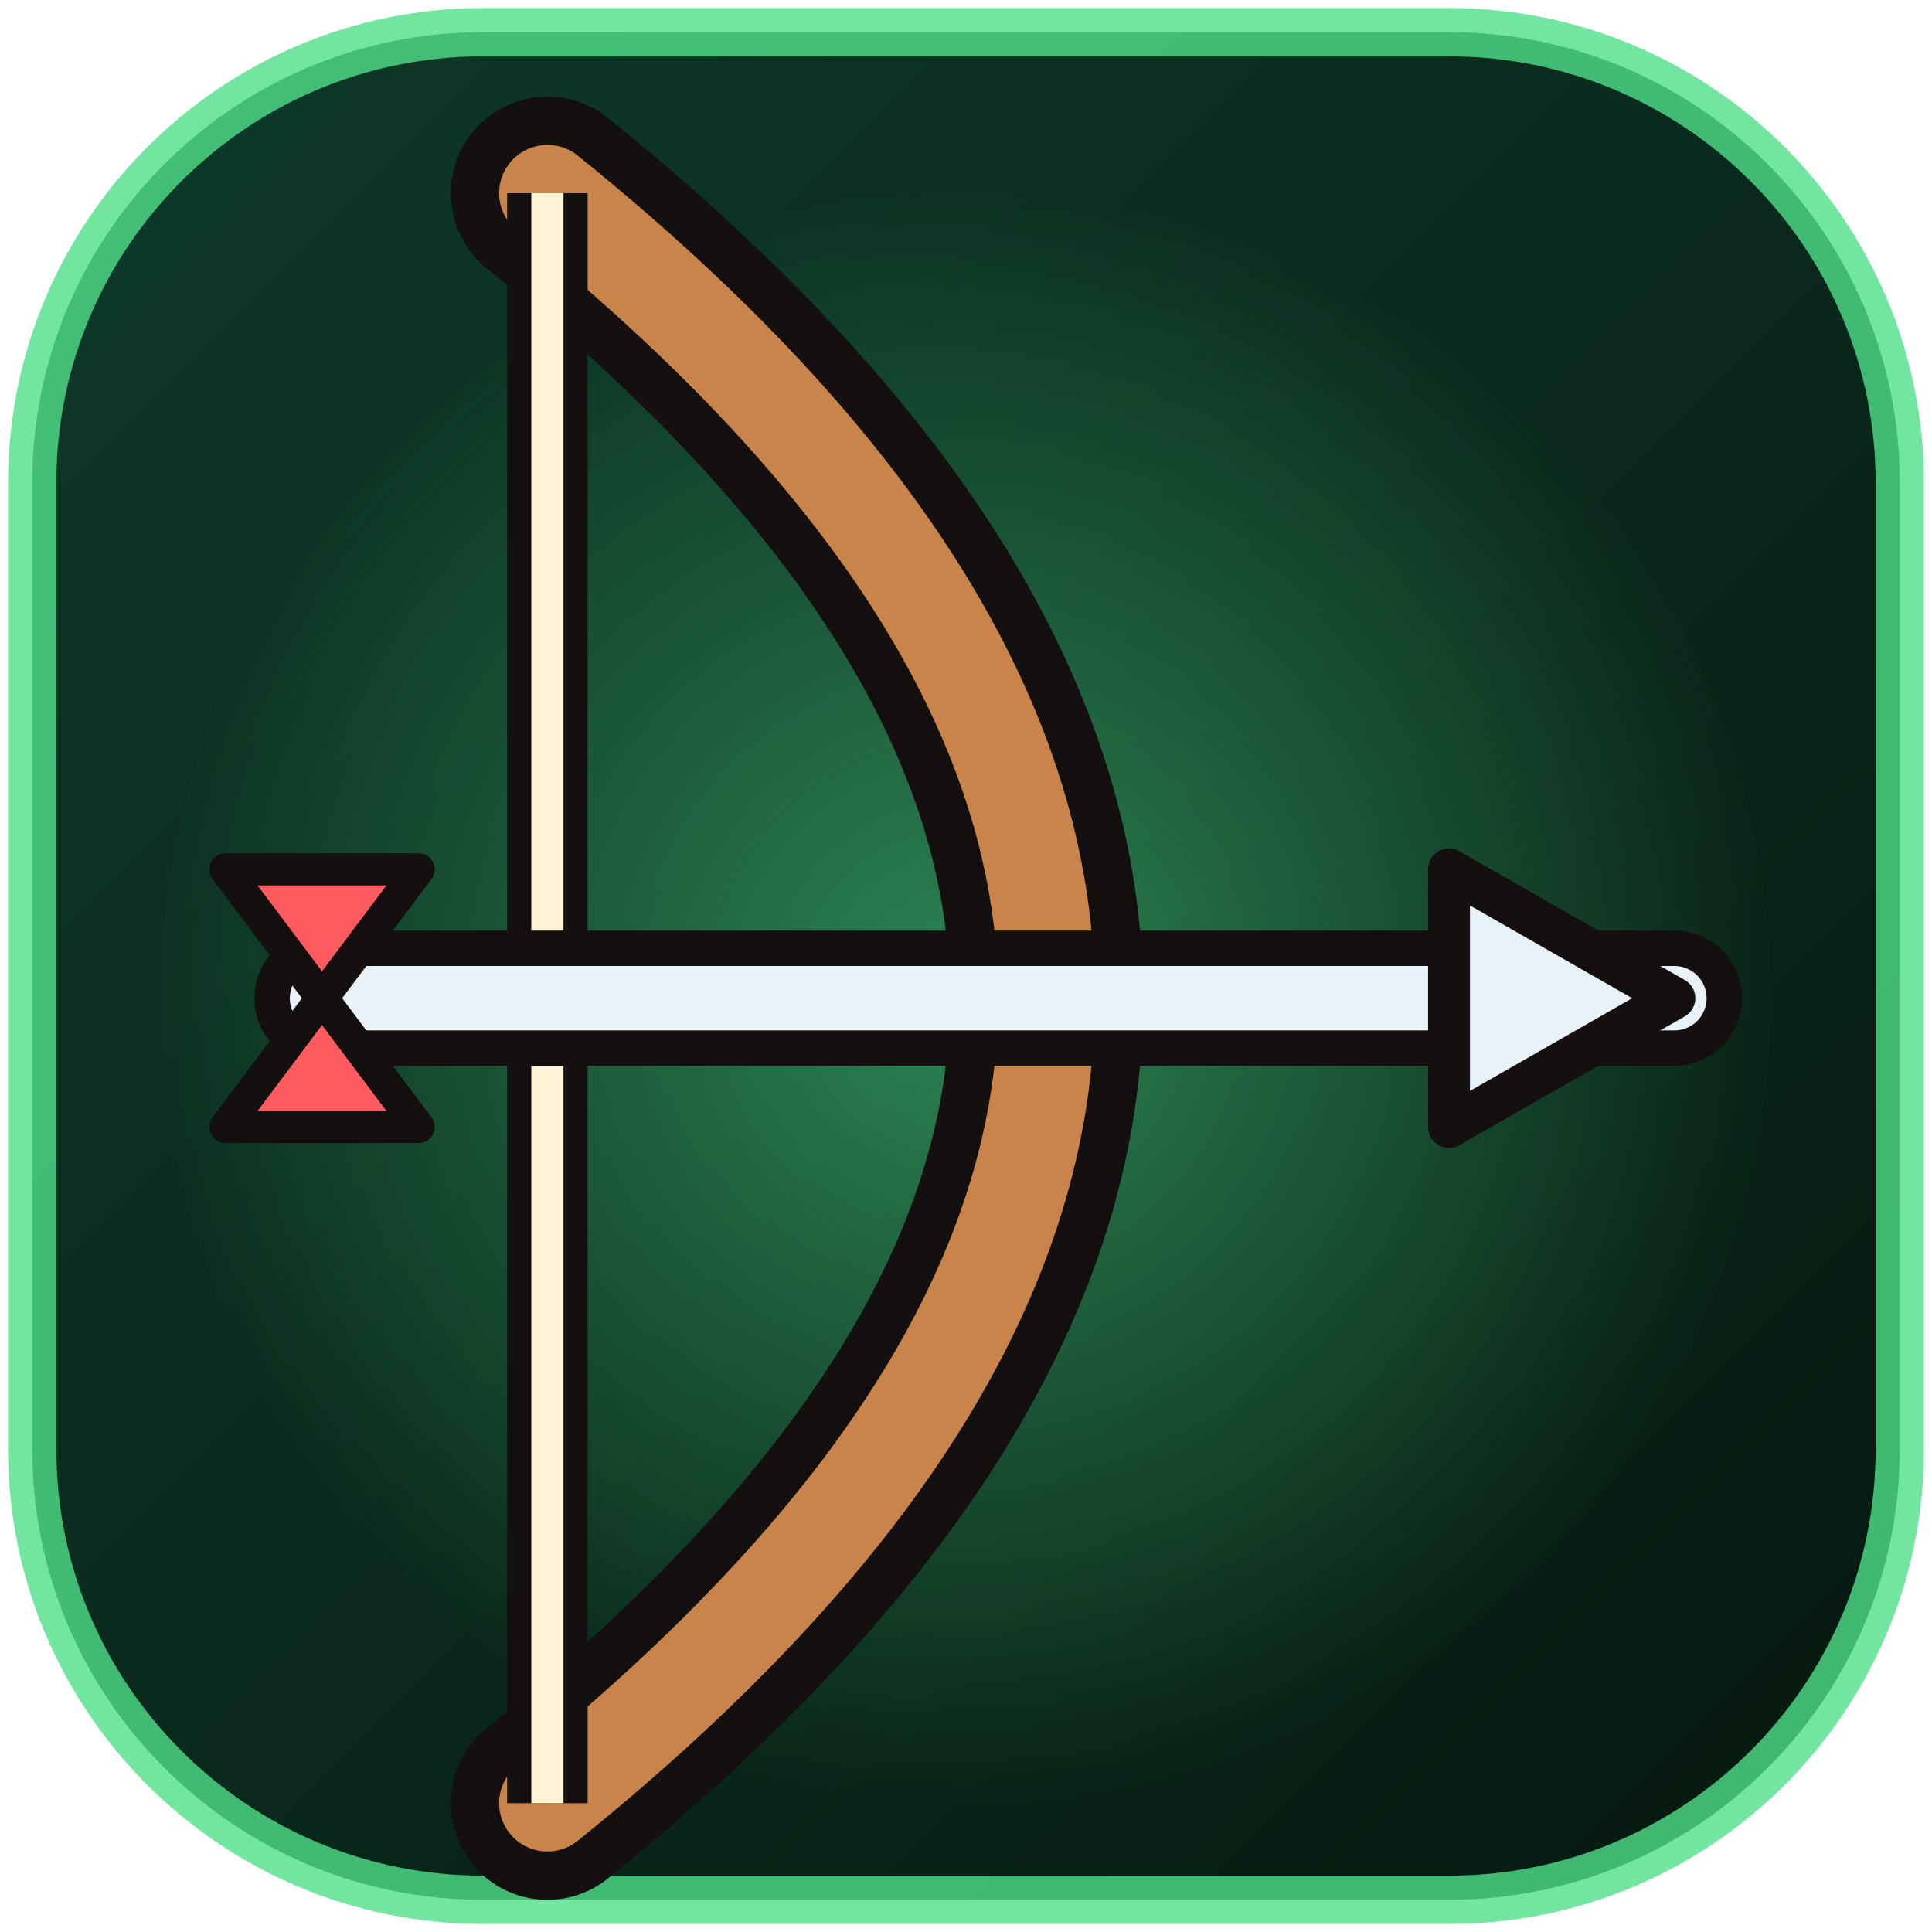
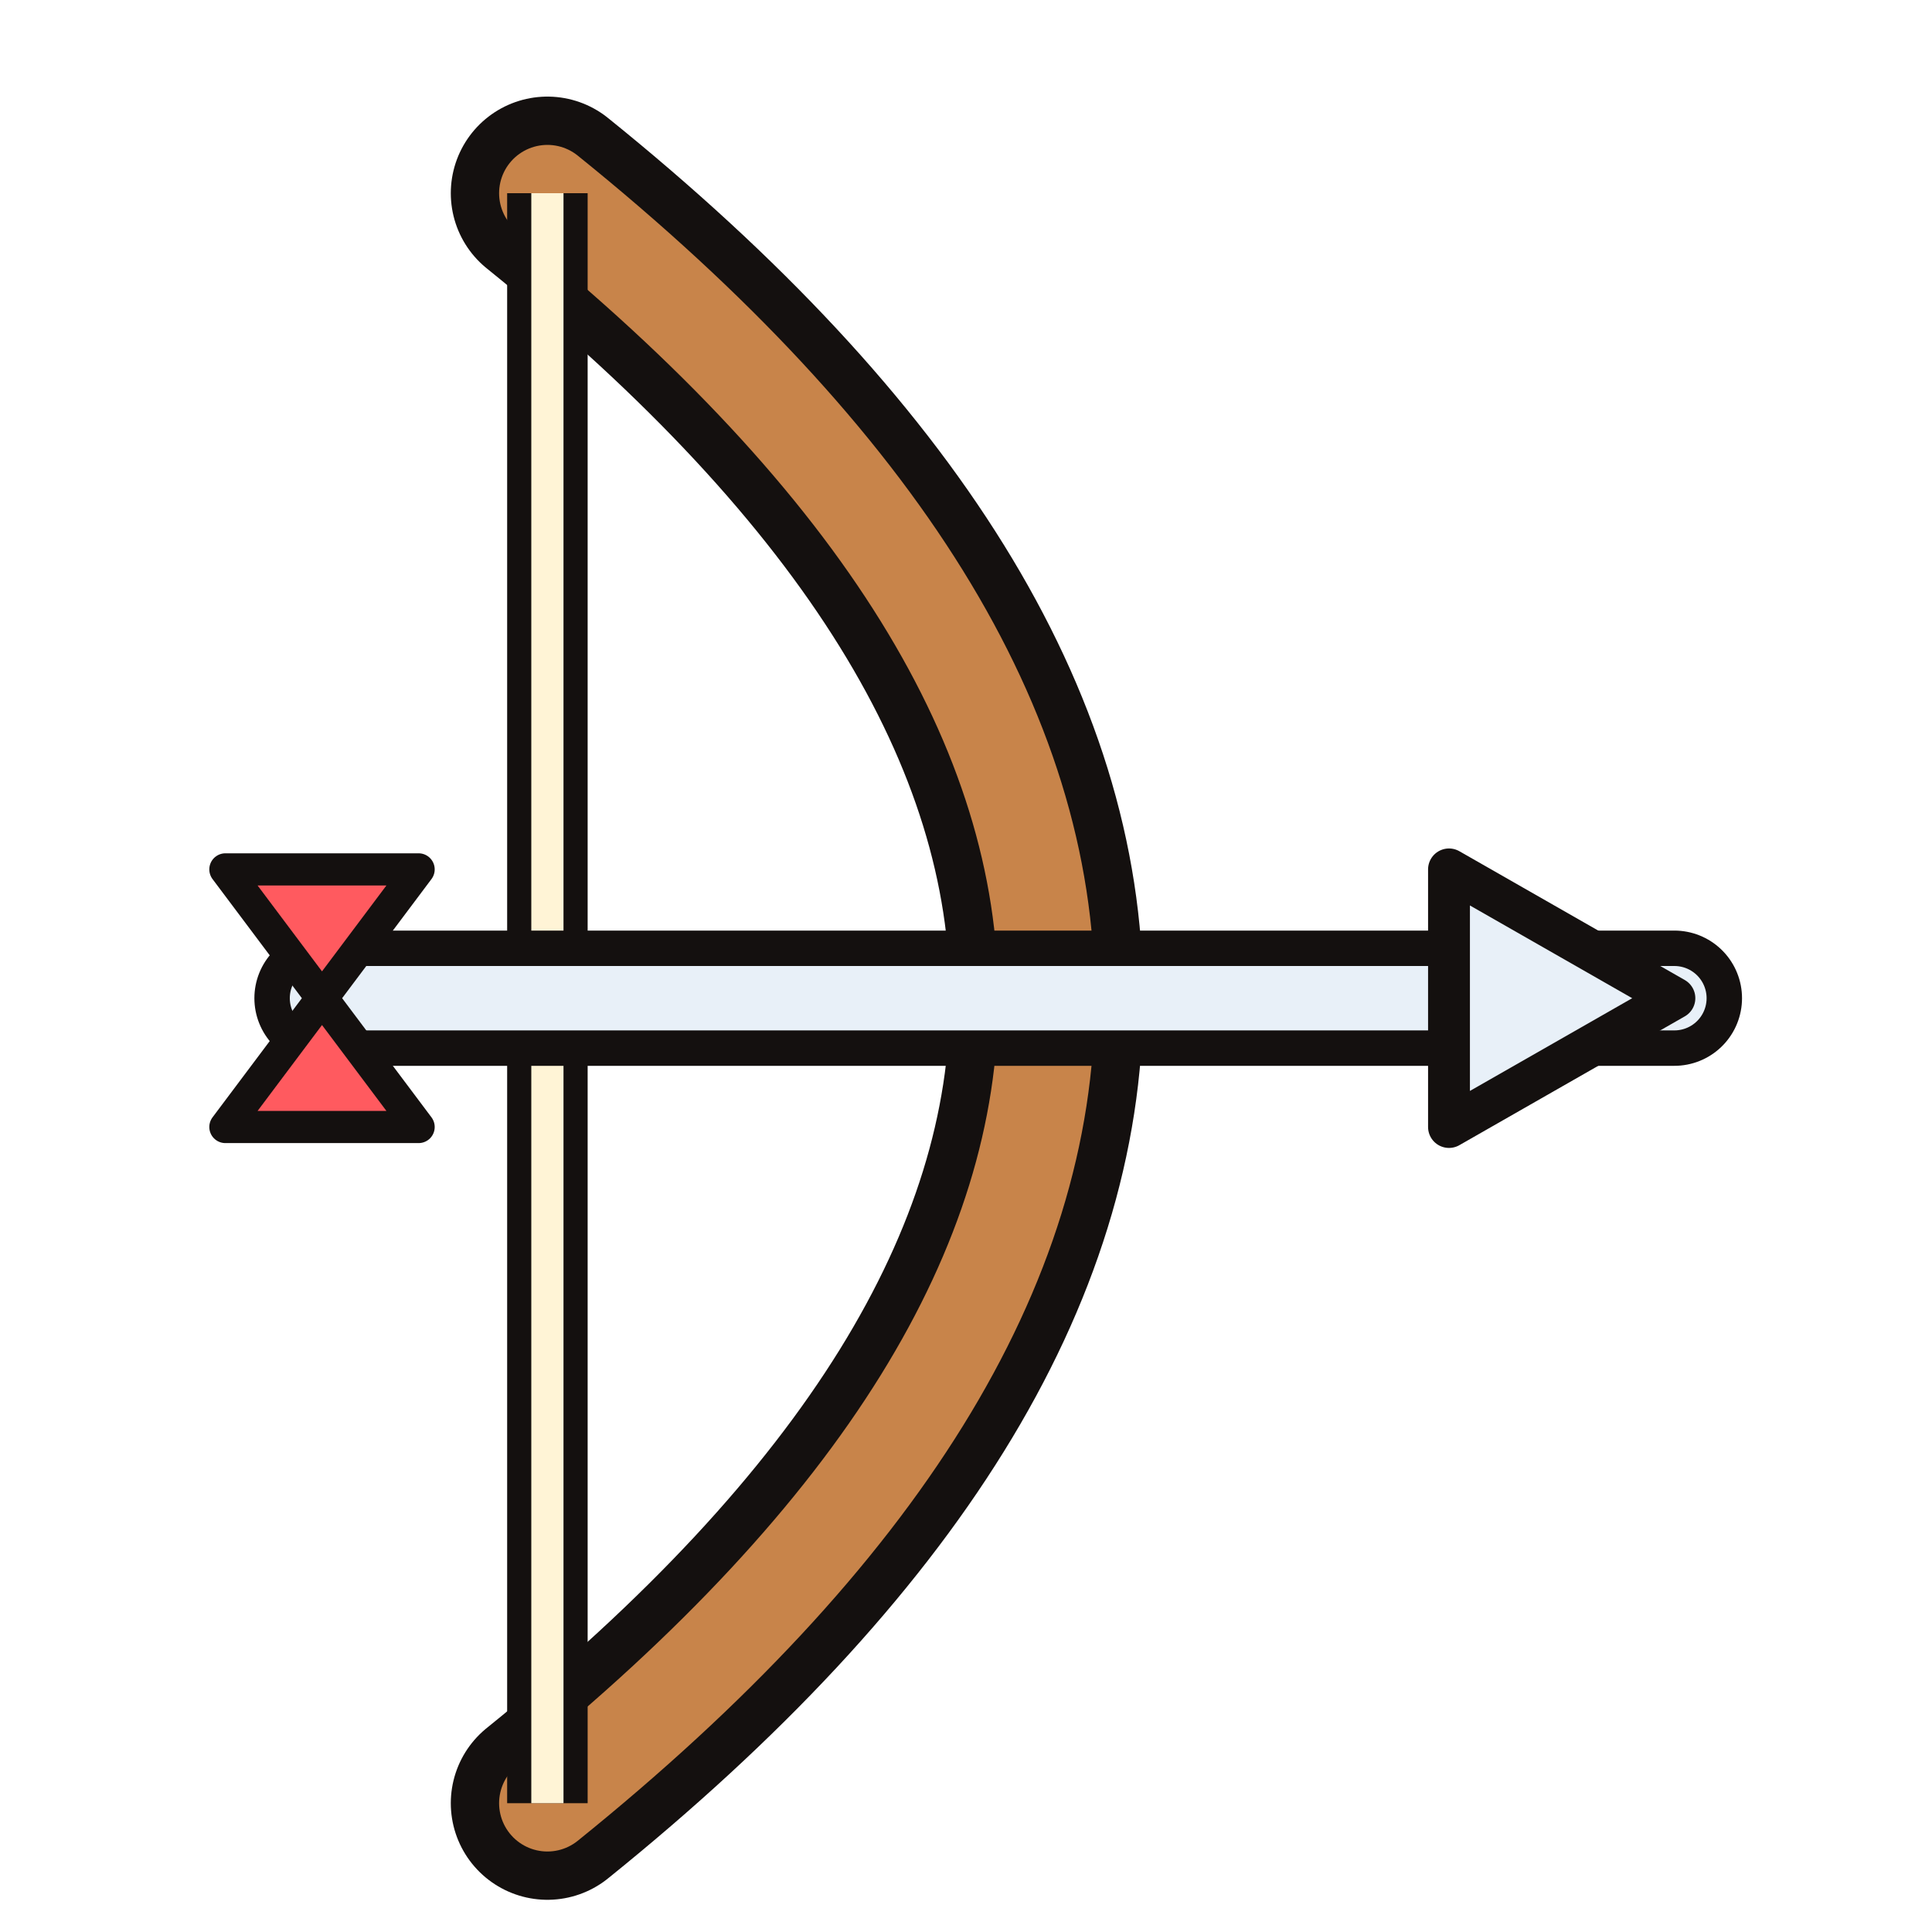
<svg xmlns="http://www.w3.org/2000/svg" viewBox="0 0 120 120">
  <defs>
    <linearGradient id="bbow" x1="0" y1="0" x2="1" y2="1">
      <stop offset="0" stop-color="#0e3a2a" />
      <stop offset="1" stop-color="#06180f" />
    </linearGradient>
    <radialGradient id="gbow" cx=".5" cy=".5" r=".5">
      <stop offset="0" stop-color="#4fe08a" stop-opacity=".5" />
      <stop offset="1" stop-color="#4fe08a" stop-opacity="0" />
    </radialGradient>
  </defs>
-   <rect x="2" y="2" width="116" height="116" rx="28" fill="url(#bbow)" stroke="#4fe08a" stroke-opacity=".8" stroke-width="3" />
-   <circle cx="60" cy="62" r="50" fill="url(#gbow)" />
  <path d="M34 12 Q96 62 34 112" stroke="#14100f" stroke-width="12" fill="none" stroke-linecap="round" />
  <path d="M34 12 Q96 62 34 112" stroke="#c8844a" stroke-width="6" fill="none" stroke-linecap="round" />
  <path d="M34 12 V112" stroke="#14100f" stroke-width="5" />
  <path d="M34 12 V112" stroke="#fff4d6" stroke-width="2" />
  <path d="M20 62 H104" fill="none" stroke="#14100f" stroke-width="8.4" stroke-linecap="round" stroke-linejoin="round" />
  <path d="M20 62 H104" fill="none" stroke="#e8f0f8" stroke-width="4" stroke-linecap="round" stroke-linejoin="round" />
  <path d="M104 62 L90 54 V70Z" fill="#e8f0f8" stroke="#14100f" stroke-width="2.6" stroke-linejoin="round" stroke-linecap="round" />
  <path d="M20 62 L14 54 H26Z M20 62 L14 70 H26Z" fill="#ff5a5f" stroke="#14100f" stroke-width="2" stroke-linejoin="round" stroke-linecap="round" />
</svg>
